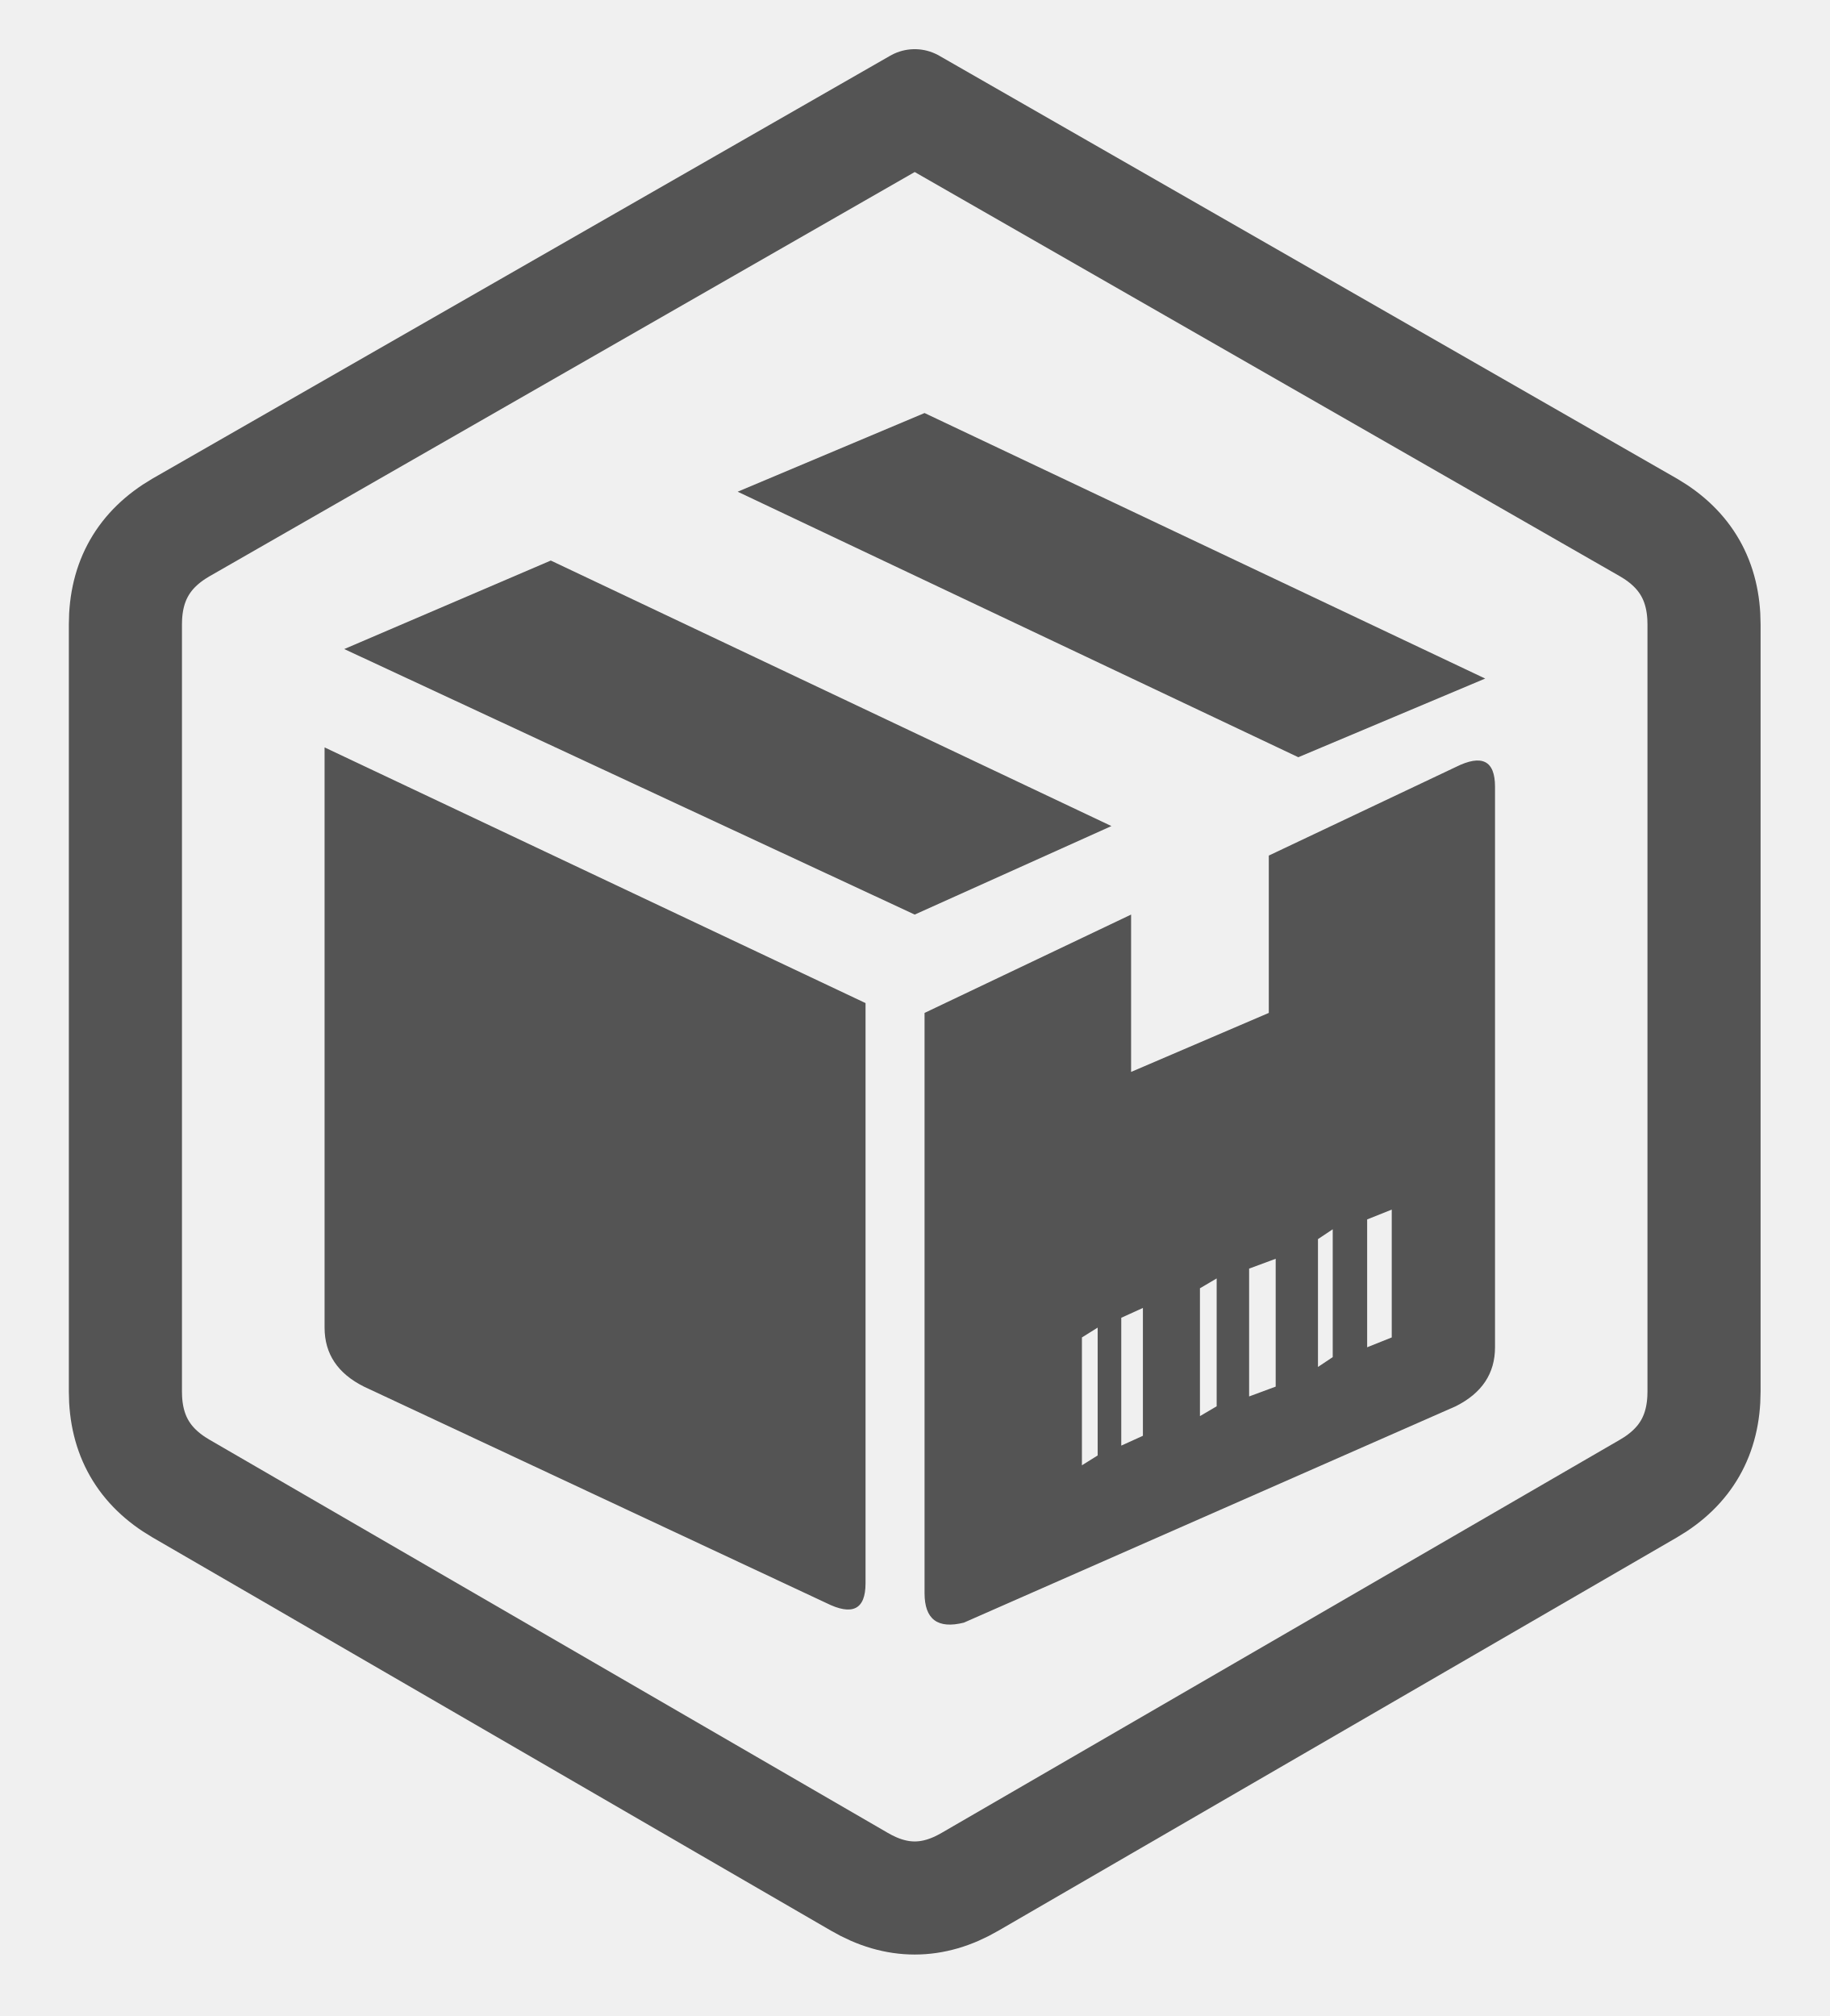
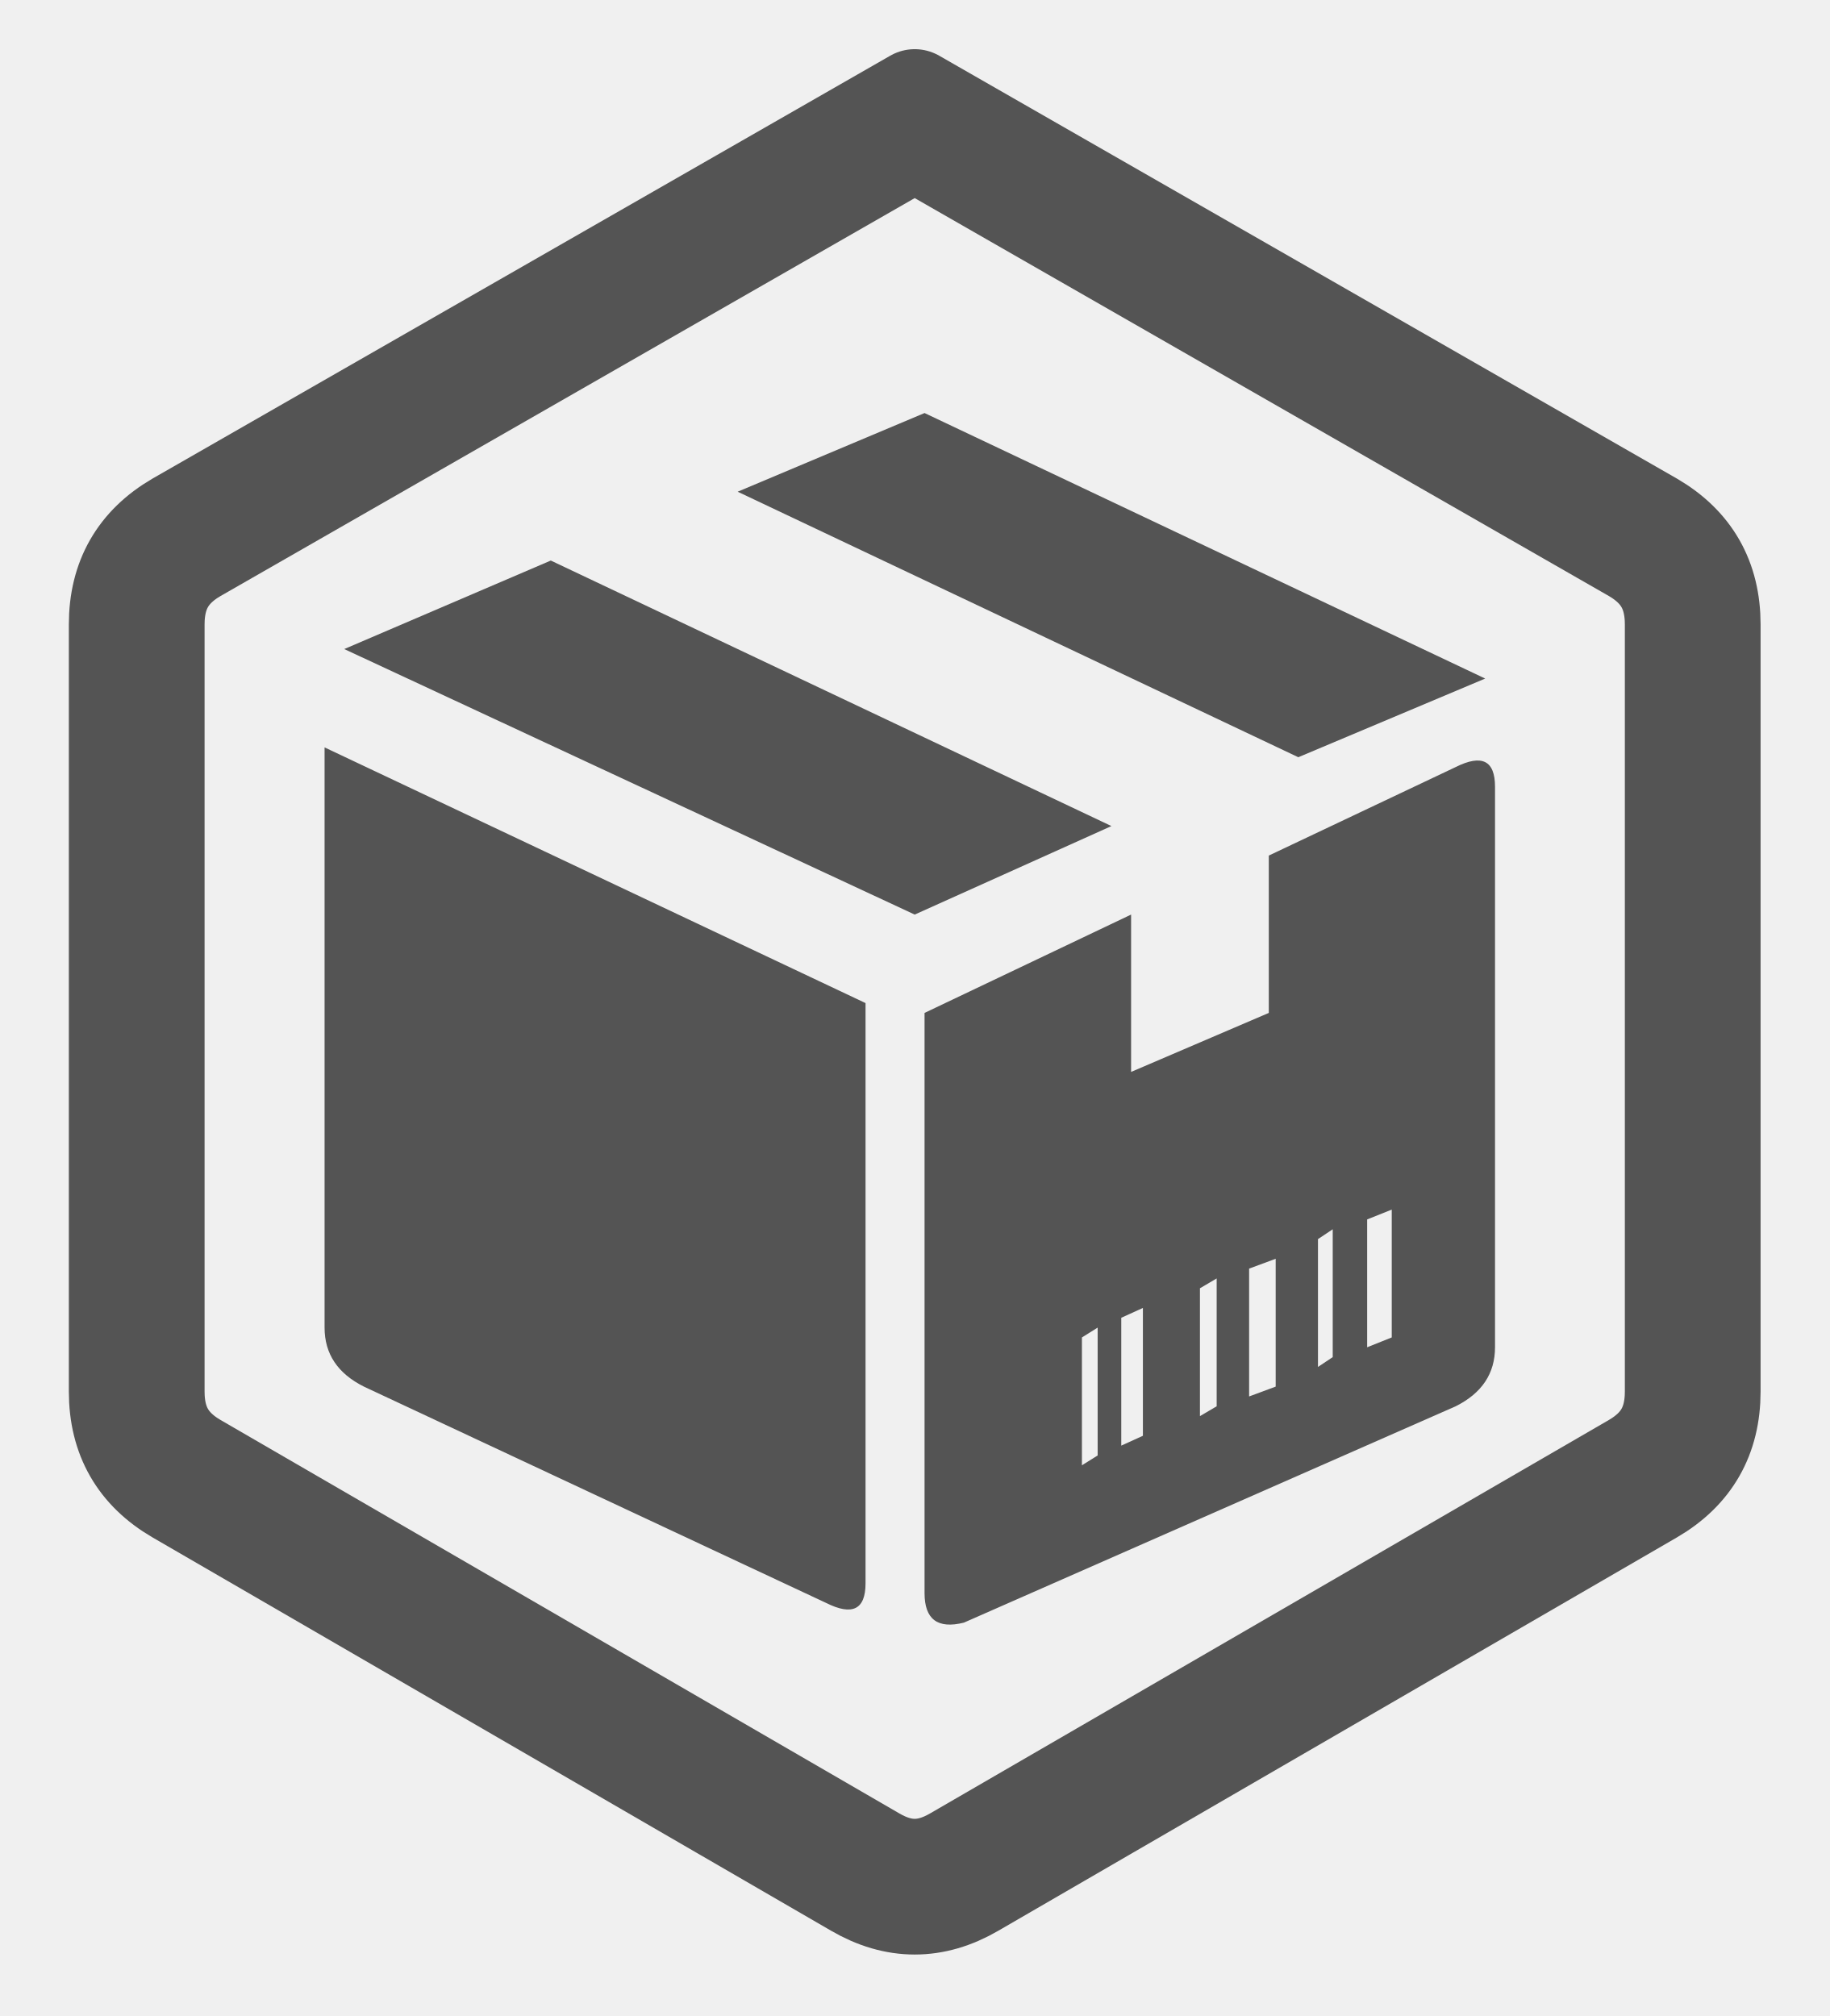
<svg xmlns="http://www.w3.org/2000/svg" viewBox="-10 -15 186 205" color="#545454">
  <g fill="currentColor" fill-rule="evenodd">
    <defs>
      <mask id="hexOuterLimit" maskUnits="userSpaceOnUse" x="-10" y="-15" width="186" height="205">
        <path d="M83 -5 L158 38 Q164 41.5 164 48.5 V126.5 Q164 133.5 158 137 L89 177 Q83 180.5 77 177 L8 137 Q2 133.5 2 126.5 V48.5 Q2 41.5 8 38 Z" fill="#fff" stroke="#fff" stroke-width="10" stroke-linejoin="round" />
      </mask>
    </defs>
-     <path d="M83 -5 L158 38 Q164 41.5 164 48.5 V126.5 Q164 133.5 158 137 L89 177 Q83 180.5 77 177 L8 137 Q2 133.5 2 126.5 V48.5 Q2 41.5 8 38 Z" fill="none" stroke="currentColor" stroke-width="13" mask="url(#hexOuterLimit)" stroke-linejoin="round" />
+     <path d="M83 -5 L158 38 Q164 41.5 164 48.5 V126.5 Q164 133.5 158 137 L89 177 Q83 180.5 77 177 L8 137 Q2 133.5 2 126.5 V48.5 Q2 41.5 8 38 Z" fill="none" stroke="currentColor" stroke-width="17.6" mask="url(#hexOuterLimit)" stroke-linejoin="round" />
    <path d="M84 27L141 54L122 62L65 35Z M46 42L103 69L83 78L25 51Z M23 61L78 87V146Q78 150 74 148L27 126Q23 124 23 120Z M84 88L105 78V94L119 88V72L138 63Q142 61 142 65V122Q142 126 138 128L88 150Q84 151 84 147Z M100 121L101.6 120V133L100 134Z M104 119L106.2 118V131L104 132Z M112 116L113.7 115V128L112 129Z M117 114L119.7 113V126L117 127Z M124 111L125.5 110V123L124 124Z M129 109L131.5 108V121L129 122Z" />
  </g>
</svg>
